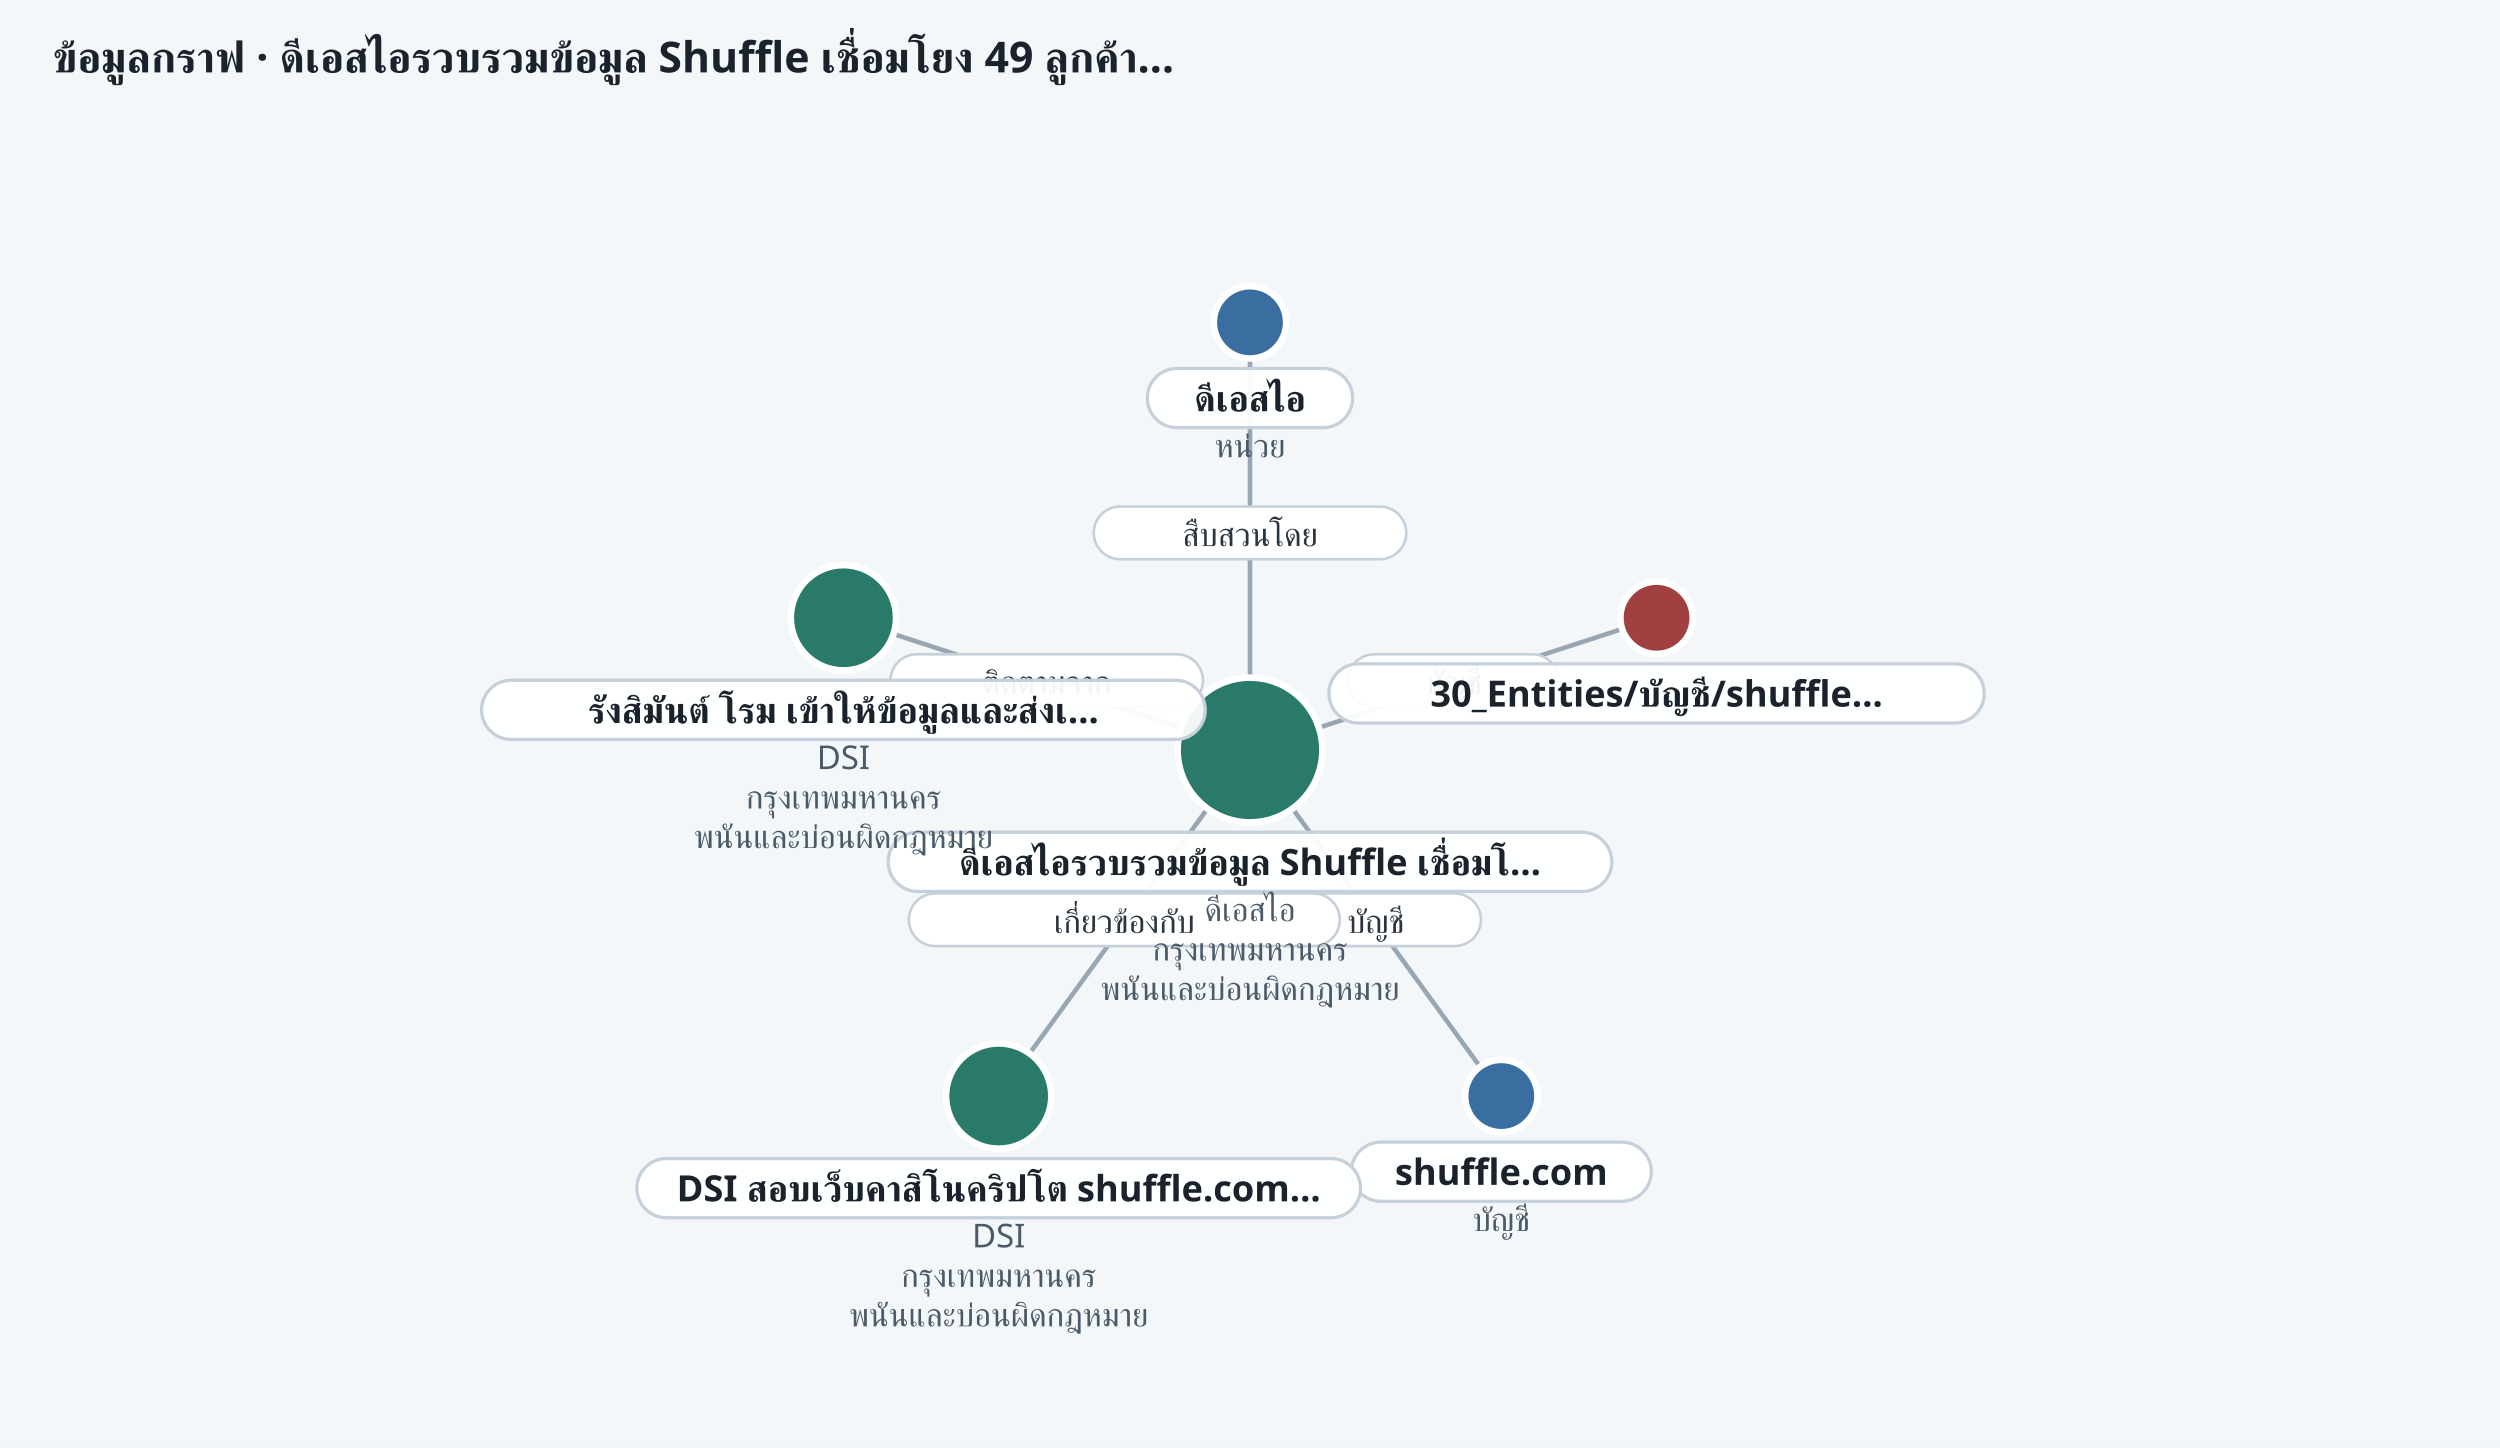
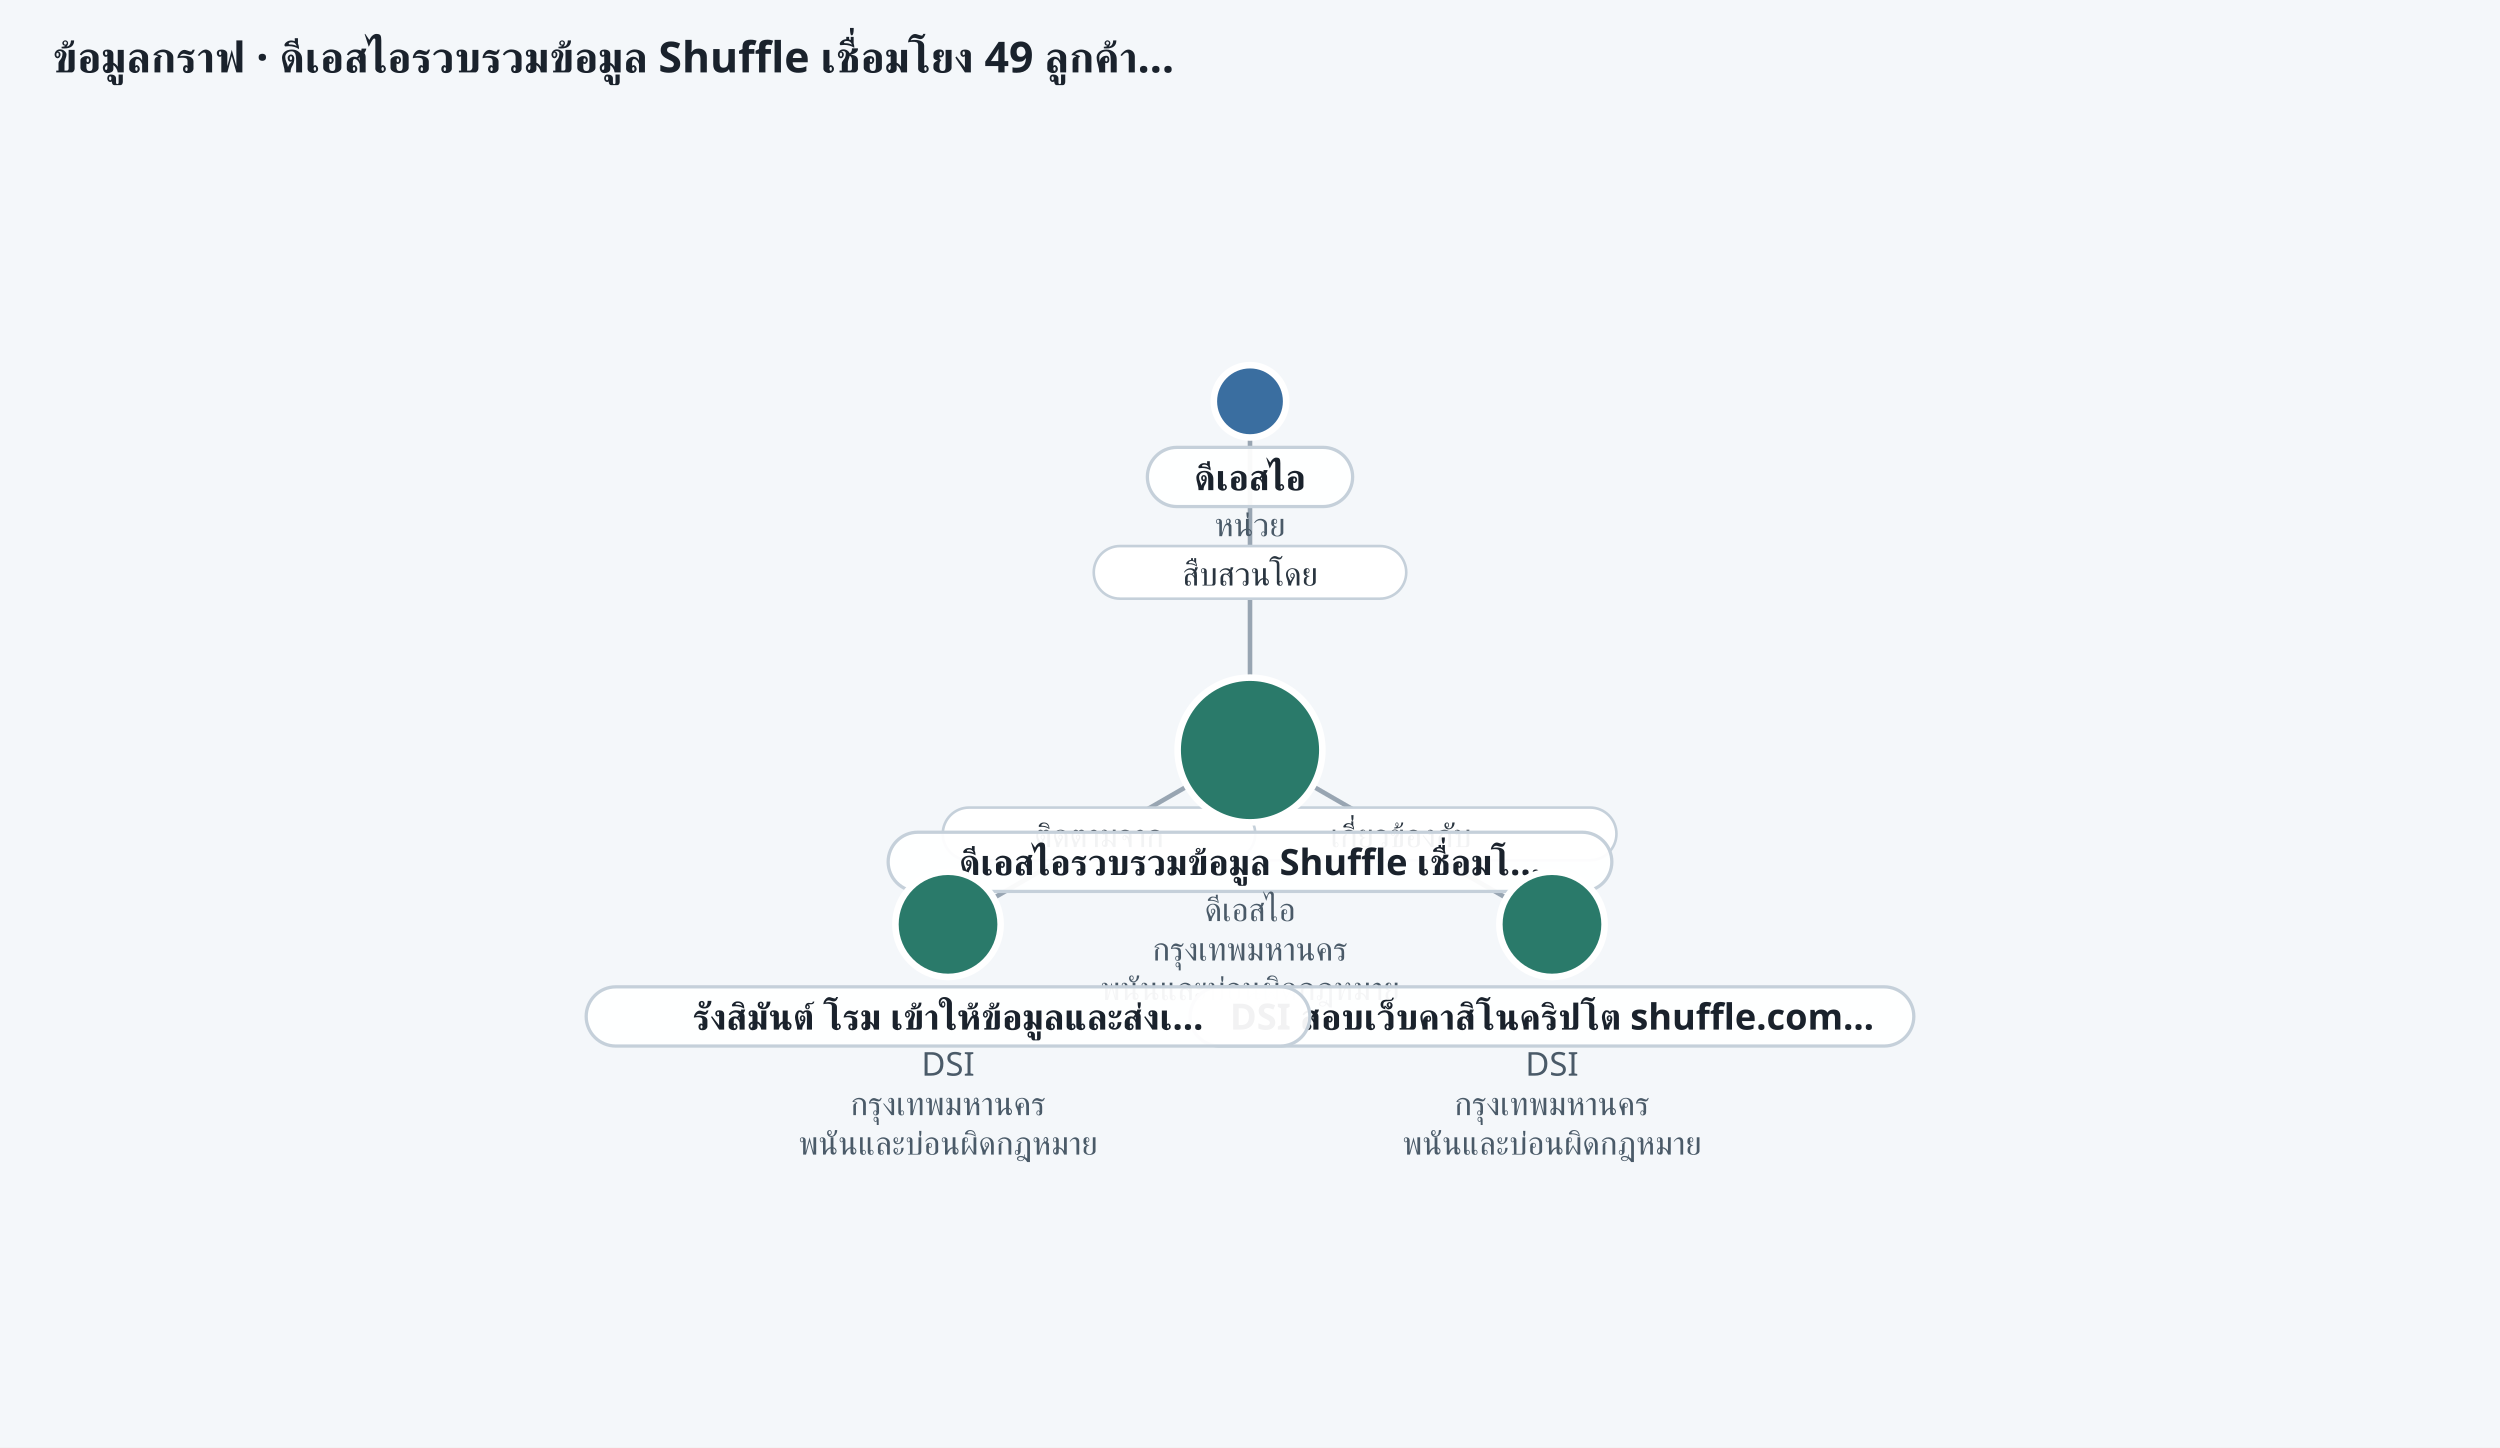
<svg xmlns="http://www.w3.org/2000/svg" width="760" height="440" viewBox="0 0 760 440" role="img" aria-label="ego graph 20261024-gamble-02">
  <rect width="100%" height="100%" fill="#f4f7fa" />
  <text x="16" y="22" font-size="13" font-weight="700" fill="#1a222c" font-family="Sarabun, Anuphan, sans-serif">ข้อมูลกราฟ · ดีเอสไอรวบรวมข้อมูล Shuffle เชื่อมโยง 49 ลูกค้า…</text>
-   <line x1="380.0" y1="228.0" x2="380.0" y2="98.0" stroke="#7a8a9a" stroke-width="1.4" opacity="0.75" />
-   <rect x="332.5" y="154.0" width="95.0" height="16" rx="8" fill="#fff" stroke="#c5d0da" stroke-width="0.8" />
-   <text x="380.0" y="166.0" text-anchor="middle" font-size="10" fill="#2a3540" font-family="Sarabun, Anuphan, sans-serif">สืบสวนโดย</text>
-   <line x1="380.0" y1="228.0" x2="503.6" y2="187.8" stroke="#7a8a9a" stroke-width="1.4" opacity="0.75" />
-   <rect x="409.8" y="198.9" width="64.0" height="16" rx="8" fill="#fff" stroke="#c5d0da" stroke-width="0.8" />
-   <text x="441.8" y="210.9" text-anchor="middle" font-size="10" fill="#2a3540" font-family="Sarabun, Anuphan, sans-serif">บัญชี</text>
-   <line x1="380.0" y1="228.0" x2="456.4" y2="333.2" stroke="#7a8a9a" stroke-width="1.4" opacity="0.75" />
-   <rect x="386.2" y="271.6" width="64.0" height="16" rx="8" fill="#fff" stroke="#c5d0da" stroke-width="0.8" />
-   <text x="418.2" y="283.6" text-anchor="middle" font-size="10" fill="#2a3540" font-family="Sarabun, Anuphan, sans-serif">บัญชี</text>
-   <line x1="303.6" y1="333.2" x2="380.0" y2="228.0" stroke="#7a8a9a" stroke-width="1.4" opacity="0.75" />
-   <rect x="276.3" y="271.6" width="131.0" height="16" rx="8" fill="#fff" stroke="#c5d0da" stroke-width="0.8" />
-   <text x="341.8" y="283.6" text-anchor="middle" font-size="10" fill="#2a3540" font-family="Sarabun, Anuphan, sans-serif">เกี่ยวข้องกับ</text>
-   <line x1="256.4" y1="187.8" x2="380.0" y2="228.0" stroke="#7a8a9a" stroke-width="1.4" opacity="0.75" />
-   <rect x="270.7" y="198.9" width="95.0" height="16" rx="8" fill="#fff" stroke="#c5d0da" stroke-width="0.8" />
-   <text x="318.2" y="210.9" text-anchor="middle" font-size="10" fill="#2a3540" font-family="Sarabun, Anuphan, sans-serif">ติดตามจาก</text>
+   <line x1="380.0" y1="228.0" x2="380.0" y2="122.0" stroke="#7a8a9a" stroke-width="1.4" opacity="0.75" />
+   <rect x="332.5" y="166.0" width="95.0" height="16" rx="8" fill="#fff" stroke="#c5d0da" stroke-width="0.8" />
+   <text x="380.0" y="178.0" text-anchor="middle" font-size="10" fill="#2a3540" font-family="Sarabun, Anuphan, sans-serif">สืบสวนโดย</text>
+   <line x1="471.8" y1="281.0" x2="380.0" y2="228.0" stroke="#7a8a9a" stroke-width="1.4" opacity="0.75" />
+   <rect x="360.4" y="245.5" width="131.0" height="16" rx="8" fill="#fff" stroke="#c5d0da" stroke-width="0.8" />
+   <text x="425.9" y="257.5" text-anchor="middle" font-size="10" fill="#2a3540" font-family="Sarabun, Anuphan, sans-serif">เกี่ยวข้องกับ</text>
+   <line x1="288.2" y1="281.0" x2="380.0" y2="228.0" stroke="#7a8a9a" stroke-width="1.4" opacity="0.75" />
+   <rect x="286.6" y="245.5" width="95.0" height="16" rx="8" fill="#fff" stroke="#c5d0da" stroke-width="0.8" />
+   <text x="334.1" y="257.5" text-anchor="middle" font-size="10" fill="#2a3540" font-family="Sarabun, Anuphan, sans-serif">ติดตามจาก</text>
  <circle cx="380.0" cy="228.0" r="22" fill="#2a7a6a" stroke="#fff" stroke-width="2" />
  <rect x="270.0" y="253.0" width="220.0" height="18" rx="9" fill="rgba(255,255,255,0.94)" stroke="#c5d0da" />
  <text x="380.0" y="266.0" text-anchor="middle" font-size="11" font-weight="600" fill="#1a222c" font-family="Sarabun, Anuphan, sans-serif">ดีเอสไอรวบรวมข้อมูล Shuffle เชื่อมโ…</text>
  <text x="380.0" y="280.0" text-anchor="middle" font-size="10" fill="#4a5a68" font-family="Sarabun, Anuphan, sans-serif">ดีเอสไอ</text>
  <text x="380.0" y="292.0" text-anchor="middle" font-size="10" fill="#4a5a68" font-family="Sarabun, Anuphan, sans-serif">กรุงเทพมหานคร</text>
  <text x="380.0" y="304.0" text-anchor="middle" font-size="10" fill="#4a5a68" font-family="Sarabun, Anuphan, sans-serif">พนันและบ่อนผิดกฎหมาย</text>
-   <circle cx="380.0" cy="98.0" r="11" fill="#3a6ea0" stroke="#fff" stroke-width="2" />
-   <rect x="348.8" y="112.0" width="62.4" height="18" rx="9" fill="rgba(255,255,255,0.94)" stroke="#c5d0da" />
-   <text x="380.0" y="125.0" text-anchor="middle" font-size="11" font-weight="600" fill="#1a222c" font-family="Sarabun, Anuphan, sans-serif">ดีเอสไอ</text>
-   <text x="380.0" y="139.0" text-anchor="middle" font-size="10" fill="#4a5a68" font-family="Sarabun, Anuphan, sans-serif">หน่วย</text>
-   <circle cx="503.6" cy="187.8" r="11" fill="#a04040" stroke="#fff" stroke-width="2" />
-   <rect x="404.0" y="201.8" width="199.2" height="18" rx="9" fill="rgba(255,255,255,0.94)" stroke="#c5d0da" />
-   <text x="503.6" y="214.8" text-anchor="middle" font-size="11" font-weight="600" fill="#1a222c" font-family="Sarabun, Anuphan, sans-serif">30_Entities/บัญชี/shuffle…</text>
-   <circle cx="456.4" cy="333.2" r="11" fill="#3a6ea0" stroke="#fff" stroke-width="2" />
-   <rect x="410.8" y="347.2" width="91.2" height="18" rx="9" fill="rgba(255,255,255,0.94)" stroke="#c5d0da" />
-   <text x="456.4" y="360.2" text-anchor="middle" font-size="11" font-weight="600" fill="#1a222c" font-family="Sarabun, Anuphan, sans-serif">shuffle.com</text>
-   <text x="456.4" y="374.2" text-anchor="middle" font-size="10" fill="#4a5a68" font-family="Sarabun, Anuphan, sans-serif">บัญชี</text>
-   <circle cx="303.6" cy="333.2" r="16" fill="#2a7a6a" stroke="#fff" stroke-width="2" />
-   <rect x="193.6" y="352.2" width="220.0" height="18" rx="9" fill="rgba(255,255,255,0.94)" stroke="#c5d0da" />
-   <text x="303.6" y="365.2" text-anchor="middle" font-size="11" font-weight="600" fill="#1a222c" font-family="Sarabun, Anuphan, sans-serif">DSI สอบเว็บคาสิโนคริปโต shuffle.com…</text>
-   <text x="303.6" y="379.2" text-anchor="middle" font-size="10" fill="#4a5a68" font-family="Sarabun, Anuphan, sans-serif">DSI</text>
-   <text x="303.6" y="391.2" text-anchor="middle" font-size="10" fill="#4a5a68" font-family="Sarabun, Anuphan, sans-serif">กรุงเทพมหานคร</text>
-   <text x="303.6" y="403.2" text-anchor="middle" font-size="10" fill="#4a5a68" font-family="Sarabun, Anuphan, sans-serif">พนันและบ่อนผิดกฎหมาย</text>
-   <circle cx="256.4" cy="187.8" r="16" fill="#2a7a6a" stroke="#fff" stroke-width="2" />
-   <rect x="146.4" y="206.8" width="220.0" height="18" rx="9" fill="rgba(255,255,255,0.94)" stroke="#c5d0da" />
-   <text x="256.4" y="219.8" text-anchor="middle" font-size="11" font-weight="600" fill="#1a222c" font-family="Sarabun, Anuphan, sans-serif">รังสิมันต์ โรม เข้าให้ข้อมูลและส่งเ…</text>
-   <text x="256.4" y="233.8" text-anchor="middle" font-size="10" fill="#4a5a68" font-family="Sarabun, Anuphan, sans-serif">DSI</text>
-   <text x="256.4" y="245.8" text-anchor="middle" font-size="10" fill="#4a5a68" font-family="Sarabun, Anuphan, sans-serif">กรุงเทพมหานคร</text>
-   <text x="256.4" y="257.8" text-anchor="middle" font-size="10" fill="#4a5a68" font-family="Sarabun, Anuphan, sans-serif">พนันและบ่อนผิดกฎหมาย</text>
+   <circle cx="380.0" cy="122.0" r="11" fill="#3a6ea0" stroke="#fff" stroke-width="2" />
+   <rect x="348.8" y="136.0" width="62.4" height="18" rx="9" fill="rgba(255,255,255,0.94)" stroke="#c5d0da" />
+   <text x="380.0" y="149.0" text-anchor="middle" font-size="11" font-weight="600" fill="#1a222c" font-family="Sarabun, Anuphan, sans-serif">ดีเอสไอ</text>
+   <text x="380.0" y="163.0" text-anchor="middle" font-size="10" fill="#4a5a68" font-family="Sarabun, Anuphan, sans-serif">หน่วย</text>
+   <circle cx="471.8" cy="281.0" r="16" fill="#2a7a6a" stroke="#fff" stroke-width="2" />
+   <rect x="361.8" y="300.0" width="220.0" height="18" rx="9" fill="rgba(255,255,255,0.94)" stroke="#c5d0da" />
+   <text x="471.8" y="313.0" text-anchor="middle" font-size="11" font-weight="600" fill="#1a222c" font-family="Sarabun, Anuphan, sans-serif">DSI สอบเว็บคาสิโนคริปโต shuffle.com…</text>
+   <text x="471.8" y="327.0" text-anchor="middle" font-size="10" fill="#4a5a68" font-family="Sarabun, Anuphan, sans-serif">DSI</text>
+   <text x="471.8" y="339.0" text-anchor="middle" font-size="10" fill="#4a5a68" font-family="Sarabun, Anuphan, sans-serif">กรุงเทพมหานคร</text>
+   <text x="471.8" y="351.0" text-anchor="middle" font-size="10" fill="#4a5a68" font-family="Sarabun, Anuphan, sans-serif">พนันและบ่อนผิดกฎหมาย</text>
+   <circle cx="288.2" cy="281.0" r="16" fill="#2a7a6a" stroke="#fff" stroke-width="2" />
+   <rect x="178.2" y="300.0" width="220.0" height="18" rx="9" fill="rgba(255,255,255,0.94)" stroke="#c5d0da" />
+   <text x="288.2" y="313.0" text-anchor="middle" font-size="11" font-weight="600" fill="#1a222c" font-family="Sarabun, Anuphan, sans-serif">รังสิมันต์ โรม เข้าให้ข้อมูลและส่งเ…</text>
+   <text x="288.2" y="327.0" text-anchor="middle" font-size="10" fill="#4a5a68" font-family="Sarabun, Anuphan, sans-serif">DSI</text>
+   <text x="288.2" y="339.0" text-anchor="middle" font-size="10" fill="#4a5a68" font-family="Sarabun, Anuphan, sans-serif">กรุงเทพมหานคร</text>
+   <text x="288.2" y="351.0" text-anchor="middle" font-size="10" fill="#4a5a68" font-family="Sarabun, Anuphan, sans-serif">พนันและบ่อนผิดกฎหมาย</text>
</svg>
